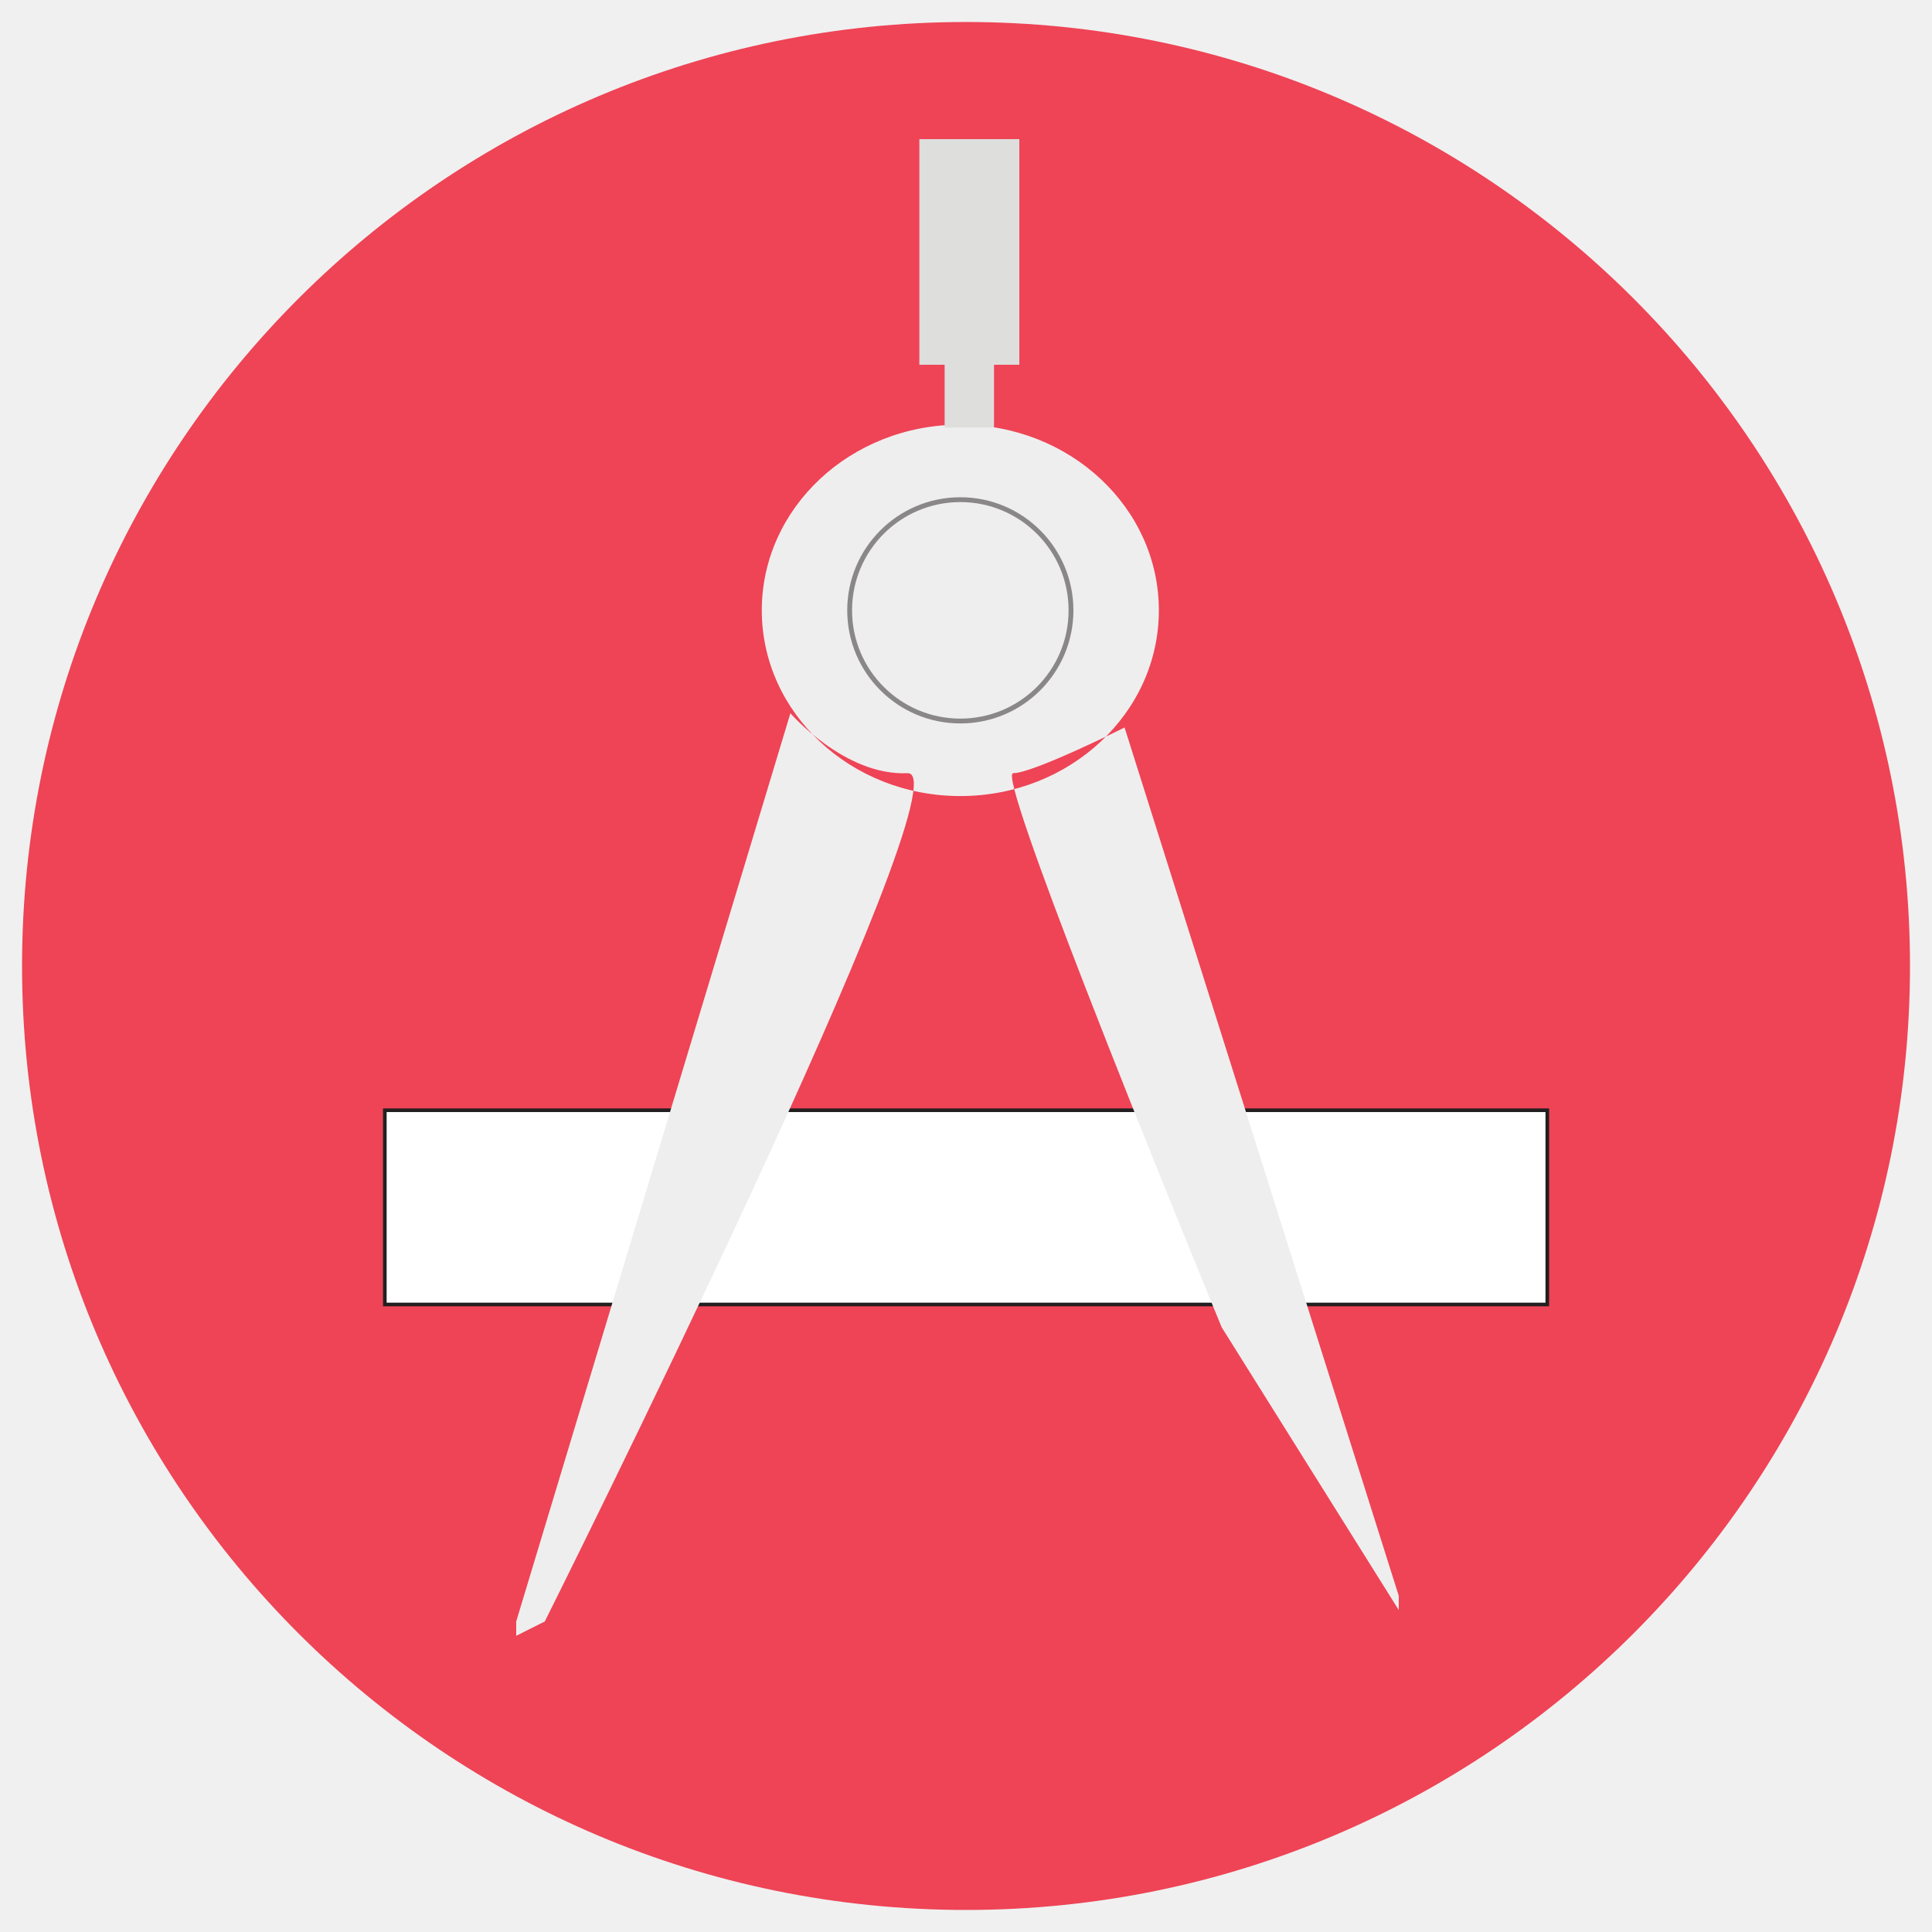
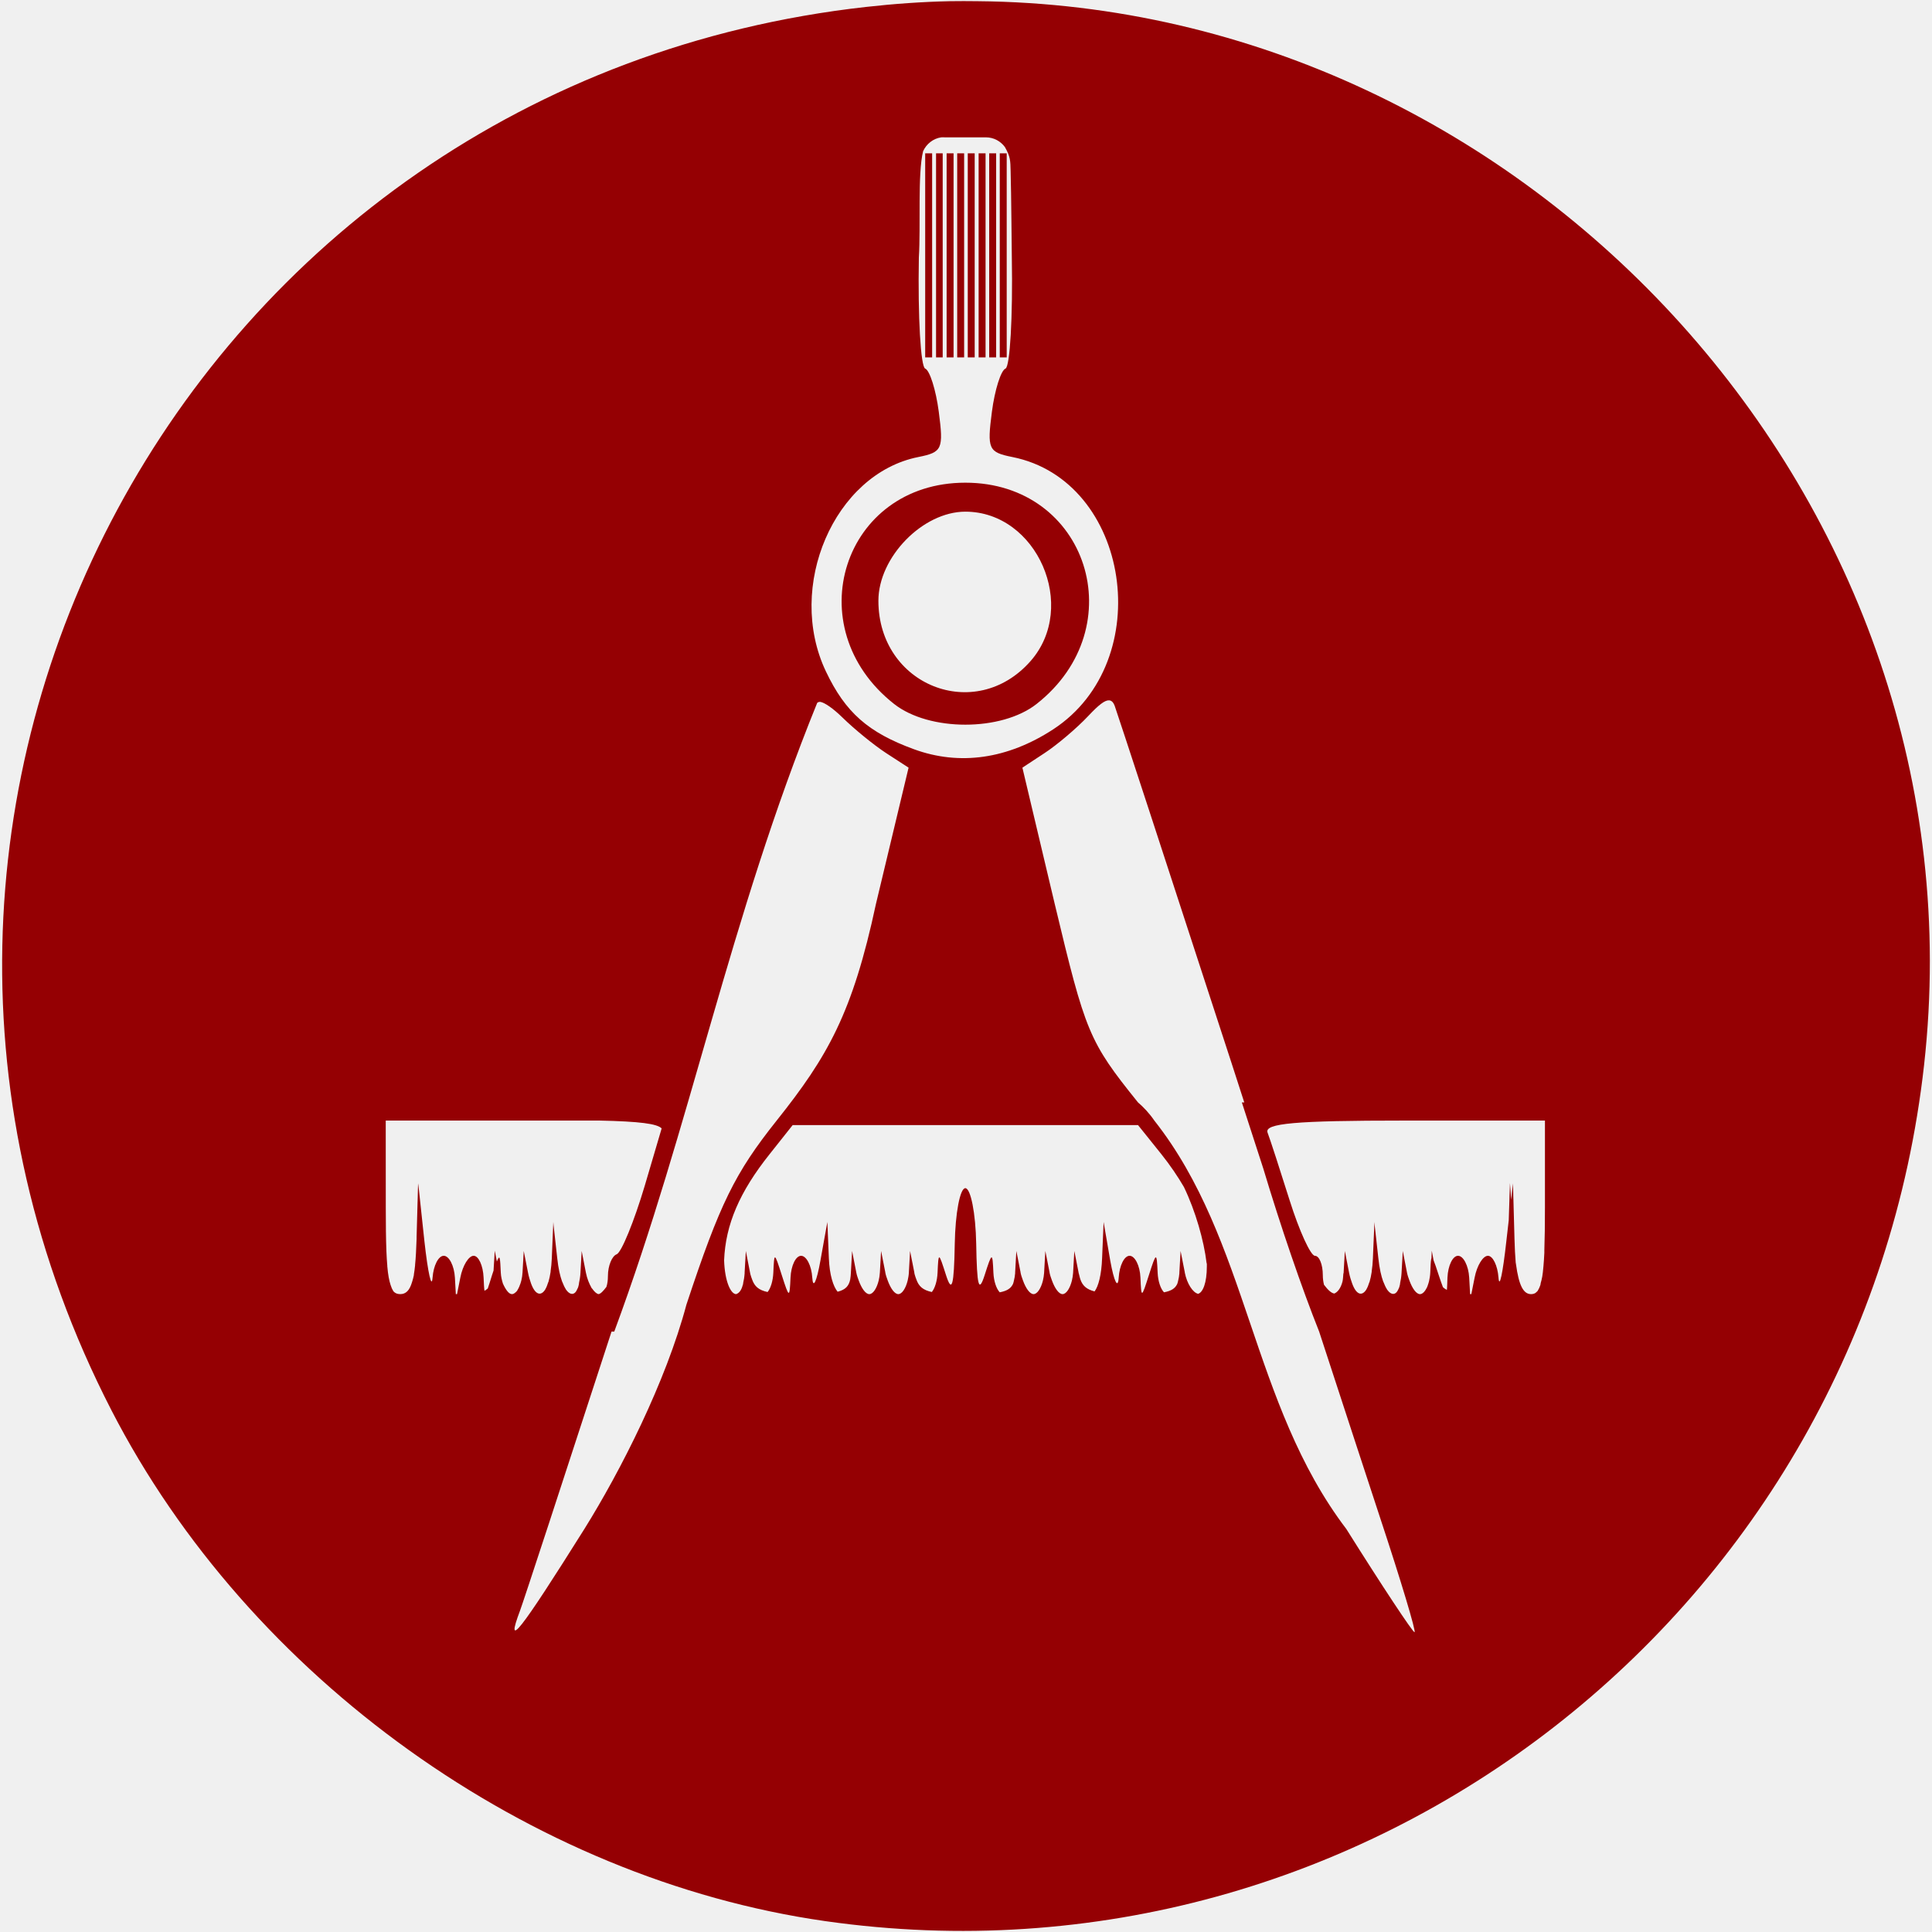
- <svg xmlns="http://www.w3.org/2000/svg" version="1.1" x="0px" y="0px" width="80px" height="80px" viewBox="-0.913 -0.912 80 80" overflow="visible" enable-background="new -0.913 -0.912 80 80" xml:space="preserve">
-   <defs>
- </defs>
-   <circle id="circle_1_" fill="#EE4456" cx="39.088" cy="39.087" r="39.088" />
-   <rect id="rect_1_" x="15.022" y="45.061" fill="#FFFFFF" stroke="#231F20" stroke-width="0.15" stroke-miterlimit="10" width="48.135" height="8.043" />
-   <path fill="#EFEEEE" d="M47.073,24.361c0,4.247-3.682,7.69-8.221,7.69c-4.54,0-8.221-3.443-8.221-7.69  c0-4.247,3.681-7.689,8.221-7.689C43.391,16.671,47.073,20.114,47.073,24.361z M20.462,66.822l1.183-0.592  c0,0,17.622-35.244,15.02-35.126s-4.849-2.483-4.849-2.483L20.462,66.23V66.822z M57.006,65.166L45.653,29.212  c0,0-3.784,1.892-4.612,1.892c-0.348,0,1.123,4.057,2.945,8.758c2.511,6.481,5.688,14.186,5.688,14.186l7.332,11.709" />
-   <rect x="37.156" y="4.849" fill="#DEDEDD" width="4.14" height="9.343" />
-   <rect x="38.202" y="14.192" fill="#DEDEDD" width="2.045" height="2.597" />
-   <circle opacity="0.5" fill="none" stroke="#231F20" stroke-width="0.2" stroke-miterlimit="10" cx="38.852" cy="24.361" r="4.583" />
+ <svg xmlns="http://www.w3.org/2000/svg" width="200" height="200" id="svg3273" version="1.1">
+   <defs id="defs3275" />
+   <g id="layer1" transform="translate(0,-852.3622)">
+     <path style="fill:#950003;fill-opacity:1;stroke:none" d="m 98.337,852.486 c -2.869,0.061 -5.779,0.269 -8.688,0.594 -70.242,7.849 -110.392,82.509 -78.125,145.25 14.267,27.742 43.304,48.538 73.906,52.906 55.951,7.986 107.437,-32.132 113.75,-88.625 6.501,-58.179 -40.913,-109.634 -98,-110.125 -0.951,-0.008 -1.887,-0.02 -2.844,0 z m -0.906,14.094 c 0.12,-0.018 0.249,0 0.375,0 l 4.25,0 c 0.816,0 1.523,0.397 1.969,1 0.589,1.032 0.565,1.451 0.594,2.469 0.071,2.596 0.104,7.715 0.125,8.969 0.108,6.142 -0.189,11.317 -0.656,11.5 -0.468,0.183 -1.109,2.188 -1.406,4.469 -0.505,3.871 -0.365,4.189 2.125,4.688 12.22,2.444 15.023,21.142 4.219,28.188 -4.716,3.075 -9.683,3.787 -14.406,2.062 -4.738,-1.73 -7.104,-3.803 -9.125,-8.062 -4.166,-8.78 0.87,-20.449 9.562,-22.188 2.49,-0.498 2.63,-0.816 2.125,-4.688 -0.298,-2.281 -0.939,-4.285 -1.406,-4.469 -0.468,-0.183 -0.765,-5.358 -0.656,-11.5 0.204,-3.256 -0.14,-8.667 0.438,-11 0.341,-0.749 1.033,-1.315 1.875,-1.438 z m -1.656,1.656 0,21.125 0.719,0 0,-21.125 z m 1.125,0 0,21.125 0.688,0 0,-21.125 z m 1.094,0 0,21.125 0.719,0 0,-21.125 z m 1.094,0 0,21.125 0.719,0 0,-21.125 z m 1.094,0 0,21.125 0.719,0 0,-21.125 z m 1.125,0 0,21.125 0.719,0 0,-21.125 z m 1.094,0 0,21.125 0.719,0 0,-21.125 z m 1.094,0 0,21.125 0.719,0 0,-21.125 z m -3.563,34.094 c -12.643,0 -17.461,14.973 -7.375,22.906 3.635,2.859 11.115,2.859 14.75,0 10.086,-7.934 5.268,-22.906 -7.375,-22.906 z m 0,3 c 7.425,0 11.711,9.831 6.75,15.469 -5.72,6.5 -15.75,2.518 -15.75,-6.25 0,-4.508 4.591,-9.219 9,-9.219 z m 14.875,19.531 c 0.264,0.013 0.453,0.206 0.594,0.594 0.275,0.757 5.71,17.35 12.062,36.875 0.558,1.716 0.78,2.425 1.344,4.156 l -0.25,0 c 0.758,2.323 1.434,4.429 2.219,6.844 1.794,5.986 3.997,12.412 5.781,16.875 2.122,6.489 5.466,16.724 6.344,19.375 2.141,6.463 3.721,11.75 3.531,11.75 -0.19,0 -3.367,-4.801 -7.062,-10.688 -9.884,-13.004 -10.099,-29.885 -19.875,-42.281 -0.511,-0.75 -1.153,-1.427 -1.688,-1.875 -5.101,-6.335 -5.438,-7.242 -8.625,-20.562 l -3.344,-14.094 2.281,-1.5 c 1.267,-0.825 3.334,-2.568 4.562,-3.875 1.047,-1.114 1.686,-1.616 2.125,-1.594 z m -29.906,0.156 c 0.472,0.067 1.373,0.705 2.312,1.625 1.227,1.202 3.263,2.862 4.531,3.688 l 2.312,1.5 -3.375,14.094 c -2.426,11.336 -5.004,15.813 -10.281,22.438 -4.322,5.428 -5.879,8.589 -9.344,19.062 -2.123,7.973 -6.795,17.179 -10.562,23.219 -6.742,10.74 -8.23,12.619 -6.656,8.438 0.332,-0.881 4.463,-13.49 9.469,-28.875 l 0.281,0 c 7.887,-21.289 11.909,-42.661 21,-65.062 0.027,-0.047 0.07,-0.079 0.125,-0.094 0.048,-0.013 0.12,-0.041 0.188,-0.031 z m -44.969,43.344 14.406,0 7.656,0 c 4.29,0.09 6.028,0.335 6.5,0.812 l -1.75,5.938 c -1.107,3.712 -2.417,6.91 -2.906,7.094 -0.489,0.183 -0.906,1.196 -0.906,2.25 0,0.474 -0.062,0.834 -0.156,1.125 -0.312,0.414 -0.59,0.715 -0.812,0.75 -0.224,-0.045 -0.441,-0.258 -0.656,-0.562 -0.019,-0.026 -0.044,-0.034 -0.062,-0.062 -0.013,-0.022 -0.018,-0.039 -0.031,-0.062 -0.223,-0.401 -0.443,-0.925 -0.562,-1.531 l -0.438,-2.25 -0.125,2.219 0,0.031 c -0.028,0.441 -0.087,0.79 -0.156,1.094 -0.004,0.017 0.004,0.046 0,0.062 -0.032,0.131 -0.056,0.27 -0.094,0.375 -0.006,0.019 -0.025,0.044 -0.031,0.062 -0.082,0.206 -0.178,0.372 -0.281,0.469 -0.229,0.216 -0.517,0.156 -0.781,-0.125 -0.052,-0.055 -0.105,-0.115 -0.156,-0.188 -0.01,-0.016 -0.021,-0.046 -0.031,-0.062 -0.119,-0.182 -0.236,-0.443 -0.344,-0.719 -0.007,-0.019 -0.024,-0.043 -0.031,-0.062 -0.108,-0.289 -0.195,-0.62 -0.281,-1 -0.089,-0.412 -0.166,-0.898 -0.219,-1.406 l -0.375,-3.375 -0.031,-0.375 -0.156,3.719 0,0.031 c -0.024,0.5 -0.064,0.94 -0.125,1.344 -0.003,0.018 0.003,0.044 0,0.062 -0.061,0.385 -0.131,0.742 -0.219,1.031 -0.006,0.019 -0.026,0.044 -0.031,0.062 -0.087,0.272 -0.176,0.51 -0.281,0.688 -0.01,0.018 -0.021,0.046 -0.031,0.062 -0.453,0.707 -1.041,0.541 -1.469,-0.656 -0.11,-0.308 -0.226,-0.678 -0.312,-1.125 l -0.438,-2.219 -0.125,2.219 c -0.019,0.309 -0.059,0.575 -0.125,0.844 -0.051,0.21 -0.115,0.391 -0.188,0.562 -0.021,0.049 -0.04,0.11 -0.062,0.156 -0.007,0.013 -0.025,0.018 -0.031,0.031 -0.004,0.008 0.004,0.024 0,0.031 -0.04,0.076 -0.081,0.155 -0.125,0.219 -0.013,0.019 -0.018,0.045 -0.031,0.062 -0.044,0.058 -0.11,0.113 -0.156,0.156 -0.121,0.114 -0.247,0.188 -0.375,0.188 -0.328,0 -0.657,-0.47 -0.938,-1.094 -0.103,-0.336 -0.2,-0.707 -0.219,-1.125 -0.069,-1.568 -0.095,-1.961 -0.406,-1.156 l -0.219,-1.125 -0.125,2.062 c -0.056,0.172 -0.09,0.261 -0.156,0.469 -0.192,0.6 -0.327,1.071 -0.438,1.375 -0.006,0.017 -0.025,0.015 -0.031,0.031 -0.092,0.075 -0.193,0.162 -0.312,0.219 -0.041,-0.24 -0.063,-0.686 -0.094,-1.375 -0.055,-1.238 -0.519,-2.25 -1.031,-2.25 -0.512,0 -1.137,1.012 -1.375,2.25 l -0.344,1.719 -0.125,0 -0.094,-1.719 c -0.075,-1.238 -0.606,-2.25 -1.156,-2.25 -0.55,0 -1.064,1.012 -1.156,2.25 -0.092,1.238 -0.479,-0.45 -0.844,-3.75 l -0.562,-5.25 -0.062,-0.531 -0.031,-0.219 -0.156,5.562 0,0.156 0,0.031 c -0.036,1.073 -0.081,1.953 -0.156,2.688 -0.002,0.017 0.002,0.046 0,0.062 -0.036,0.344 -0.077,0.661 -0.125,0.938 -0.003,0.018 0.003,0.044 0,0.062 -0.048,0.267 -0.127,0.513 -0.188,0.719 -0.262,0.892 -0.65,1.25 -1.219,1.25 -0.298,0 -0.555,-0.088 -0.75,-0.344 -0.005,-0.007 0.005,-0.025 0,-0.031 -0.099,-0.135 -0.174,-0.336 -0.25,-0.562 -0.148,-0.441 -0.269,-1.063 -0.344,-1.938 -0.001,-0.018 10e-4,-0.044 0,-0.062 -0.037,-0.447 -0.071,-0.952 -0.094,-1.531 -3.1e-4,-0.008 3.1e-4,-0.023 0,-0.031 -0.045,-1.179 -0.062,-2.653 -0.062,-4.469 l 0,-0.031 z m 105.406,0 14.594,0 0,8.969 0,0.031 c -2.4e-4,1.782 -0.019,3.234 -0.062,4.406 -9.2e-4,0.025 9.4e-4,0.069 0,0.094 -0.003,0.07 0.003,0.12 0,0.188 -0.021,0.509 -0.06,1.004 -0.094,1.406 -0.02,0.246 -0.037,0.416 -0.062,0.625 -0.017,0.14 -0.043,0.313 -0.062,0.438 -0.042,0.263 -0.103,0.458 -0.156,0.656 -0.015,0.056 -0.015,0.137 -0.031,0.188 -0.008,0.027 -0.023,0.068 -0.031,0.094 -0.064,0.182 -0.139,0.35 -0.219,0.469 -0.011,0.017 -0.019,0.046 -0.031,0.062 -0.035,0.047 -0.087,0.089 -0.125,0.125 -0.053,0.05 -0.097,0.093 -0.156,0.125 -0.119,0.063 -0.261,0.094 -0.406,0.094 -0.793,0 -1.263,-0.887 -1.562,-3.094 -0.007,-0.052 -0.024,-0.134 -0.031,-0.188 -0.059,-0.692 -0.097,-1.47 -0.125,-2.438 l -0.156,-5.75 -0.188,1.719 -0.125,-1.75 -0.125,3.844 -0.25,2.188 c -0.365,3.3 -0.72,4.987 -0.812,3.75 -0.092,-1.238 -0.582,-2.25 -1.094,-2.25 -0.512,0 -1.137,1.012 -1.375,2.25 l -0.344,1.719 c -0.044,-3.7e-4 -0.082,6.3e-4 -0.125,0 l -0.094,-1.719 c -0.075,-1.238 -0.606,-2.25 -1.156,-2.25 -0.55,0 -1.039,1.012 -1.094,2.25 -0.026,0.597 -0.028,1.021 -0.062,1.281 -0.157,-0.082 -0.288,-0.167 -0.406,-0.281 -0.109,-0.301 -0.262,-0.703 -0.438,-1.25 -0.245,-0.766 -0.413,-1.245 -0.531,-1.531 l -0.188,-1 -0.031,0.781 -0.031,0.094 c -0.045,0.227 -0.062,0.68 -0.094,1.406 -0.014,0.309 -0.066,0.606 -0.125,0.875 -0.018,0.081 -0.041,0.142 -0.062,0.219 -0.049,0.15 -0.095,0.313 -0.156,0.438 -0.2,0.408 -0.463,0.688 -0.719,0.688 -0.384,0 -0.802,-0.599 -1.094,-1.406 -0.094,-0.26 -0.191,-0.515 -0.25,-0.812 l -0.438,-2.25 -0.125,2.219 0,0.031 c -0.028,0.441 -0.087,0.79 -0.156,1.094 -0.004,0.017 0.004,0.046 0,0.062 -0.032,0.131 -0.056,0.27 -0.094,0.375 -0.006,0.019 -0.025,0.044 -0.031,0.062 -0.082,0.206 -0.178,0.372 -0.281,0.469 -0.229,0.216 -0.517,0.156 -0.781,-0.125 -0.052,-0.055 -0.105,-0.115 -0.156,-0.188 -0.01,-0.016 -0.021,-0.046 -0.031,-0.062 -0.119,-0.182 -0.236,-0.443 -0.344,-0.719 -0.007,-0.019 -0.024,-0.043 -0.031,-0.062 -0.108,-0.289 -0.195,-0.62 -0.281,-1 -0.089,-0.412 -0.166,-0.898 -0.219,-1.406 l -0.375,-3.375 -0.031,-0.375 -0.156,3.719 0,0.031 c -0.024,0.5 -0.064,0.94 -0.125,1.344 -0.003,0.018 0.003,0.044 0,0.062 -0.061,0.385 -0.131,0.742 -0.219,1.031 -0.006,0.019 -0.026,0.044 -0.031,0.062 -0.087,0.272 -0.176,0.51 -0.281,0.688 -0.01,0.018 -0.021,0.046 -0.031,0.062 -0.453,0.707 -1.041,0.541 -1.469,-0.656 -0.107,-0.3 -0.228,-0.662 -0.312,-1.094 l -0.438,-2.25 -0.125,2.219 0,0.031 c -0.003,0.048 -0.028,0.079 -0.031,0.125 -0.025,0.291 -0.033,0.582 -0.094,0.812 -0.181,0.688 -0.511,1.086 -0.844,1.219 -0.305,-0.043 -0.655,-0.366 -1.062,-0.906 -0.07,-0.273 -0.125,-0.607 -0.125,-1 0,-1.1 -0.363,-2 -0.812,-2 -0.45,0 -1.629,-2.587 -2.625,-5.75 -0.996,-3.163 -2.018,-6.312 -2.281,-7 -0.369,-0.965 2.851,-1.25 14.125,-1.25 z m -63.281,0.469 17.844,0 17.906,0 2.406,3 c 0.936,1.173 1.701,2.309 2.344,3.406 1.212,2.509 2.071,5.567 2.344,7.844 0.005,0.042 0.027,0.084 0.031,0.125 0.001,0.085 0,0.164 0,0.25 0,1.724 -0.414,2.703 -0.906,2.844 -0.547,-0.128 -1.149,-1.052 -1.375,-2.188 -0.002,-0.011 0.002,-0.021 0,-0.031 l -0.437,-2.219 -0.125,2.219 c -0.002,0.036 0.002,0.059 0,0.094 -0.019,0.264 -0.068,0.516 -0.125,0.75 -0.03,0.117 -0.049,0.246 -0.094,0.344 -0.008,0.022 -0.023,0.041 -0.031,0.062 -0.218,0.424 -0.61,0.672 -1.344,0.812 -0.349,-0.365 -0.617,-1.143 -0.656,-2.031 -0.096,-2.159 -0.138,-2.148 -0.906,0.25 -0.768,2.398 -0.779,2.409 -0.875,0.25 -0.055,-1.238 -0.575,-2.25 -1.125,-2.25 -0.55,0 -1.047,1.012 -1.125,2.25 -0.078,1.238 -0.481,0.45 -0.875,-1.75 l -0.688,-4 -0.156,3.75 c -0.065,1.724 -0.382,2.923 -0.781,3.438 -0.819,-0.212 -1.238,-0.576 -1.469,-1.25 -0.049,-0.141 -0.087,-0.3 -0.125,-0.469 -0.017,-0.08 -0.046,-0.134 -0.062,-0.219 -0.002,-0.011 0.002,-0.02 0,-0.031 l -0.438,-2.219 -0.125,2.219 c -6.8e-4,0.011 7.5e-4,0.02 0,0.031 -0.017,0.288 -0.069,0.559 -0.125,0.812 -0.198,0.807 -0.585,1.406 -0.969,1.406 -0.384,0 -0.802,-0.599 -1.094,-1.406 -0.091,-0.254 -0.194,-0.524 -0.25,-0.812 -0.002,-0.011 0.002,-0.021 0,-0.031 l -0.438,-2.219 -0.125,2.219 c -6.8e-4,0.011 7.5e-4,0.02 0,0.031 -0.017,0.288 -0.069,0.559 -0.125,0.812 -0.198,0.807 -0.585,1.406 -0.969,1.406 -0.384,0 -0.802,-0.599 -1.094,-1.406 -0.091,-0.254 -0.194,-0.524 -0.25,-0.812 -0.002,-0.011 0.002,-0.021 0,-0.031 l -0.438,-2.219 -0.125,2.219 c -0.002,0.036 0.002,0.059 0,0.094 -0.019,0.264 -0.068,0.516 -0.125,0.75 -0.03,0.117 -0.049,0.246 -0.094,0.344 -0.008,0.022 -0.023,0.041 -0.031,0.062 -0.218,0.424 -0.61,0.672 -1.344,0.812 -0.349,-0.365 -0.617,-1.143 -0.656,-2.031 -0.096,-2.159 -0.138,-2.148 -0.906,0.25 -0.611,1.908 -0.799,1.138 -0.875,-3.25 -0.055,-3.163 -0.575,-5.75 -1.125,-5.75 -0.55,0 -1.039,2.587 -1.094,5.75 -0.076,4.388 -0.295,5.158 -0.906,3.25 -0.768,-2.398 -0.779,-2.409 -0.875,-0.25 -0.038,0.863 -0.28,1.623 -0.594,2 -0.924,-0.198 -1.345,-0.588 -1.594,-1.281 -0.061,-0.181 -0.143,-0.365 -0.188,-0.562 -0.012,-0.053 -0.021,-0.102 -0.031,-0.156 -0.002,-0.011 0.002,-0.02 0,-0.031 l -0.438,-2.219 -0.125,2.219 c -6.8e-4,0.011 7.5e-4,0.02 0,0.031 -0.017,0.288 -0.069,0.559 -0.125,0.812 -0.198,0.807 -0.585,1.406 -0.969,1.406 -0.384,0 -0.802,-0.599 -1.094,-1.406 -0.091,-0.254 -0.194,-0.524 -0.25,-0.812 -0.002,-0.011 0.002,-0.021 0,-0.031 l -0.438,-2.219 -0.125,2.219 c -0.019,0.309 -0.059,0.575 -0.125,0.844 -0.198,0.807 -0.585,1.406 -0.969,1.406 -0.384,0 -0.802,-0.599 -1.094,-1.406 -0.094,-0.26 -0.191,-0.515 -0.25,-0.812 l -0.438,-2.25 -0.125,2.219 0,0.031 c -0.015,0.237 -0.029,0.435 -0.062,0.625 -0.001,0.009 10e-4,0.022 0,0.031 -0.136,0.715 -0.486,1.104 -1.312,1.312 -0.443,-0.52 -0.841,-1.734 -0.906,-3.469 l -0.156,-3.75 -0.719,4 c -0.394,2.2 -0.766,2.987 -0.844,1.75 -0.078,-1.238 -0.606,-2.25 -1.156,-2.25 -0.55,0 -1.039,1.012 -1.094,2.25 -0.096,2.159 -0.138,2.148 -0.906,-0.25 -0.768,-2.398 -0.779,-2.409 -0.875,-0.25 -0.038,0.863 -0.28,1.623 -0.594,2 -0.924,-0.198 -1.345,-0.588 -1.594,-1.281 -0.061,-0.181 -0.143,-0.365 -0.188,-0.562 -0.012,-0.053 -0.021,-0.102 -0.031,-0.156 l -0.438,-2.25 -0.125,2.219 0,0.031 c -10e-4,0.023 0.002,0.04 0,0.062 -0.027,0.388 -0.087,0.751 -0.156,1.031 -0.004,0.019 0.004,0.044 0,0.062 -0.07,0.269 -0.152,0.488 -0.25,0.656 -0.132,0.226 -0.31,0.354 -0.469,0.406 -0.565,0.002 -1.179,-1.321 -1.25,-3.5 0.149,-3.698 1.589,-7.078 4.719,-11 z" id="rect3356" />
+   </g>
</svg>
